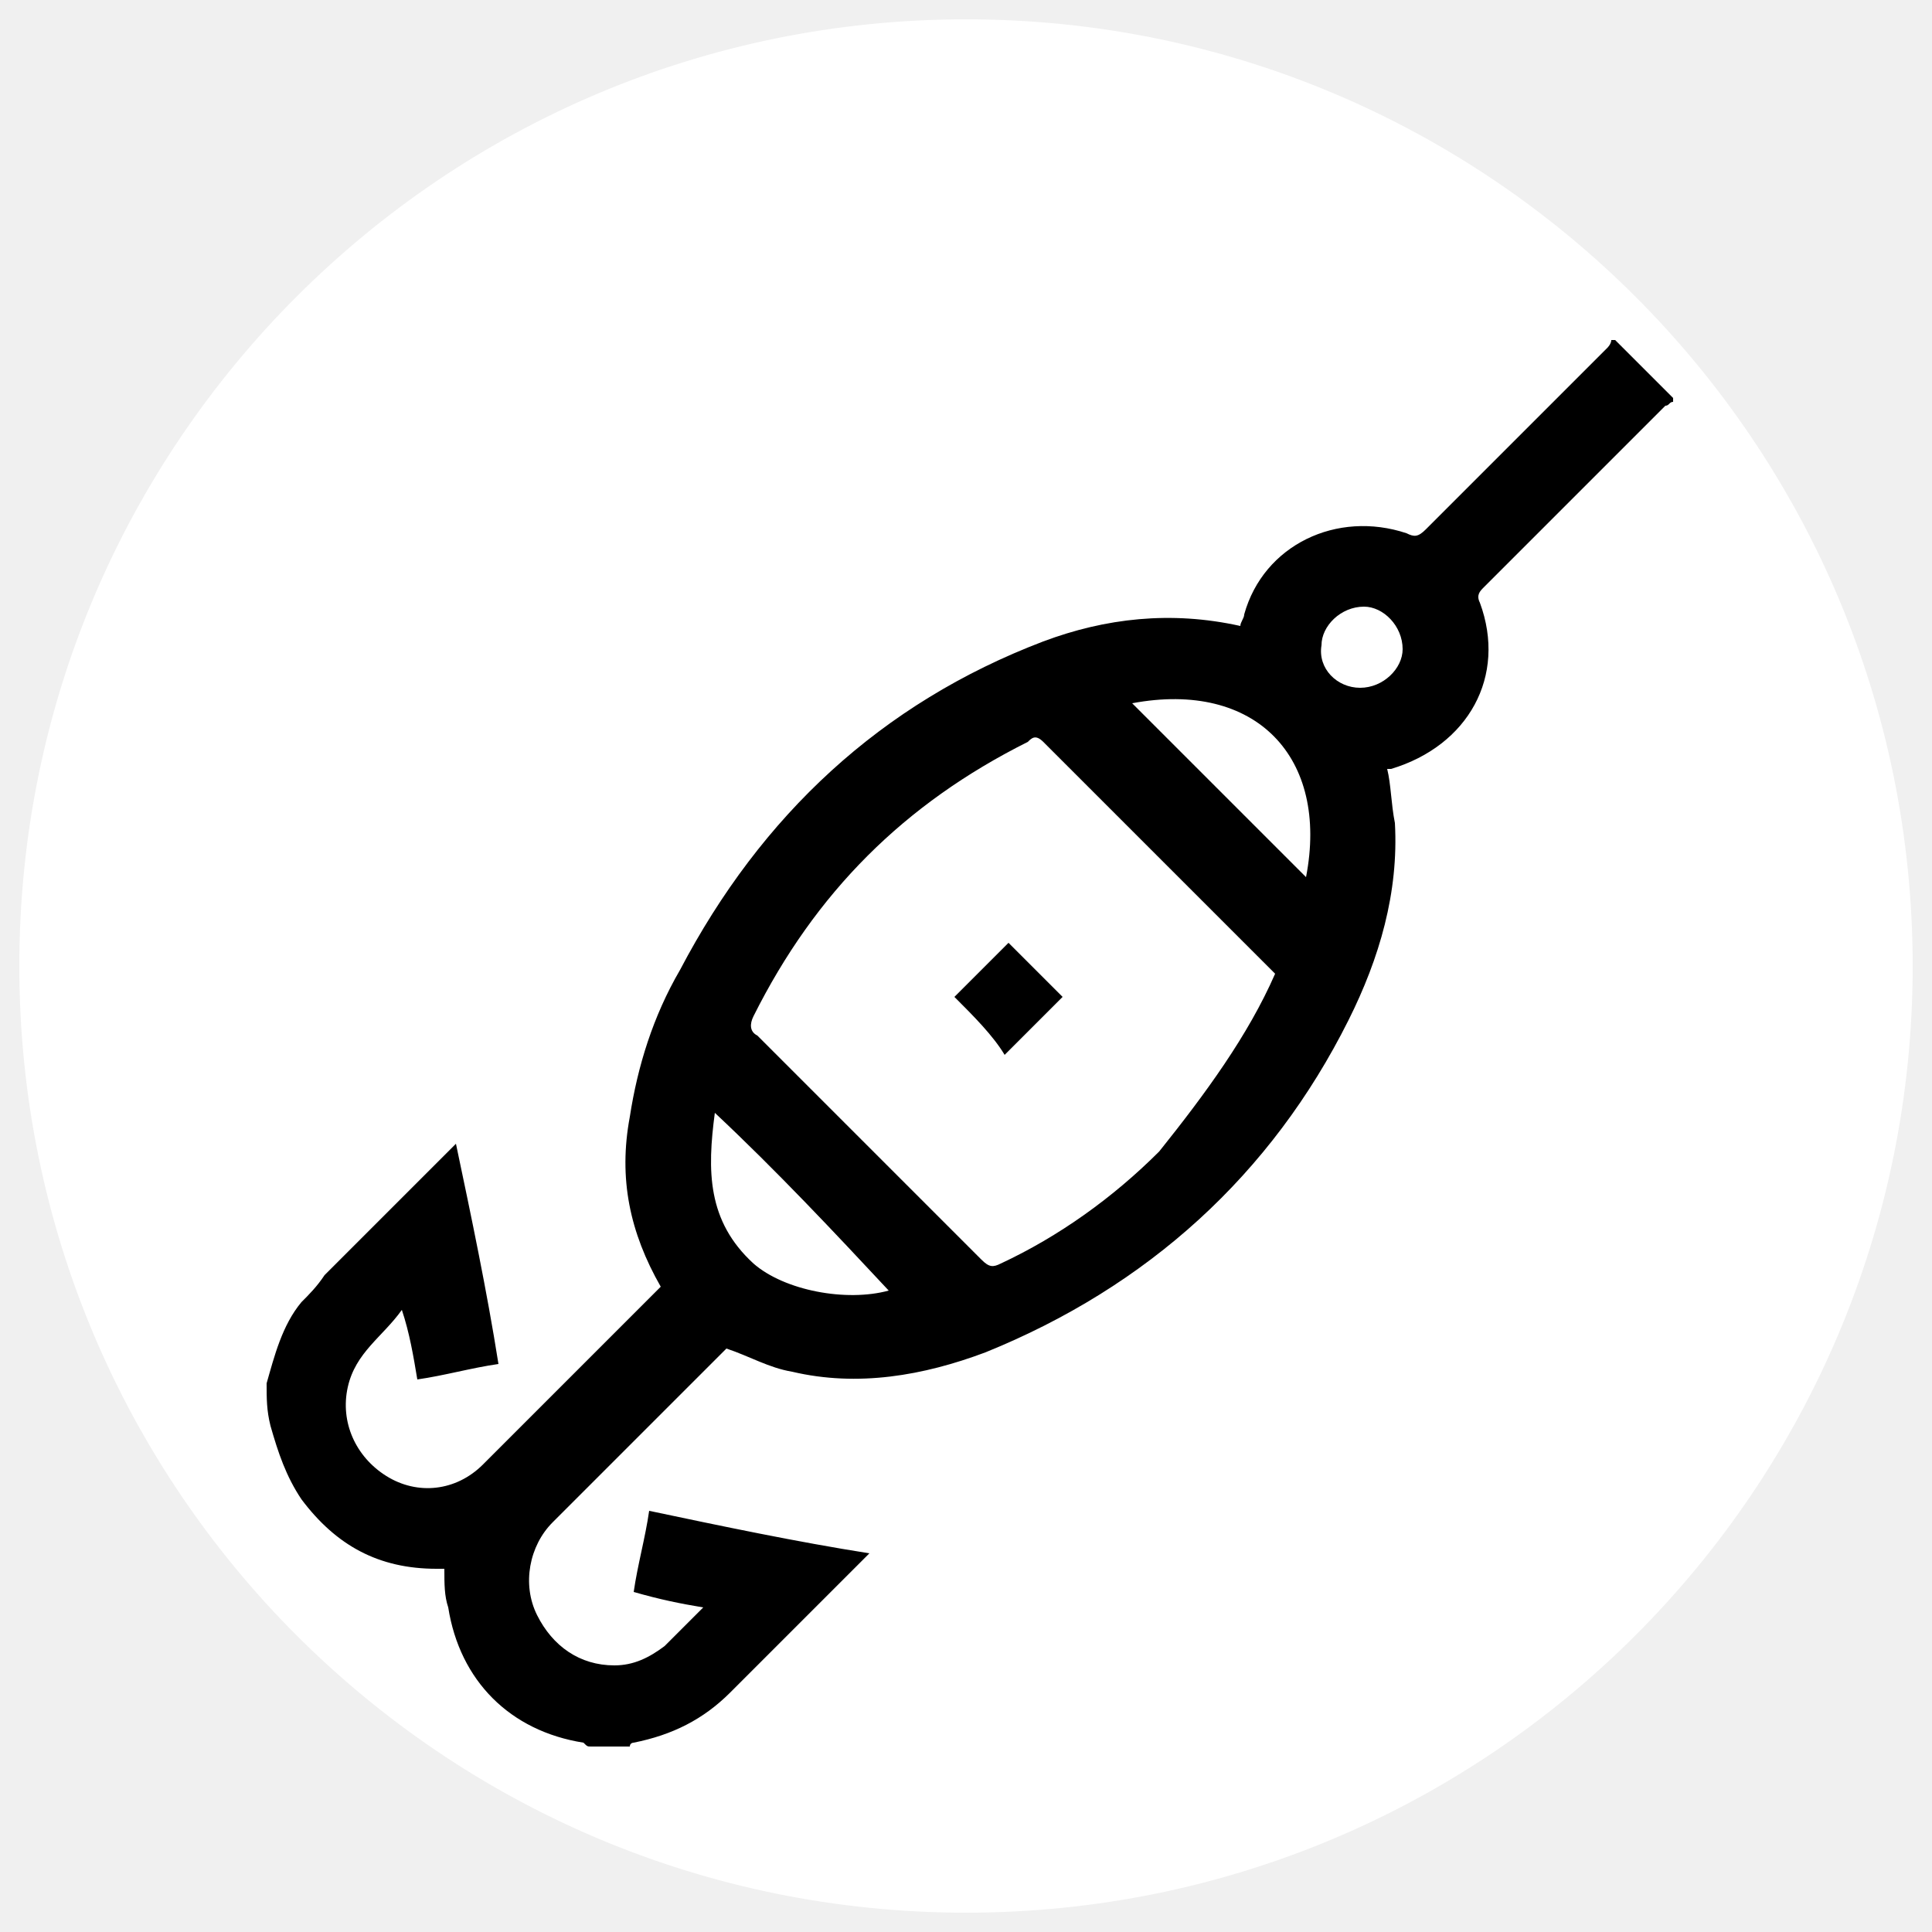
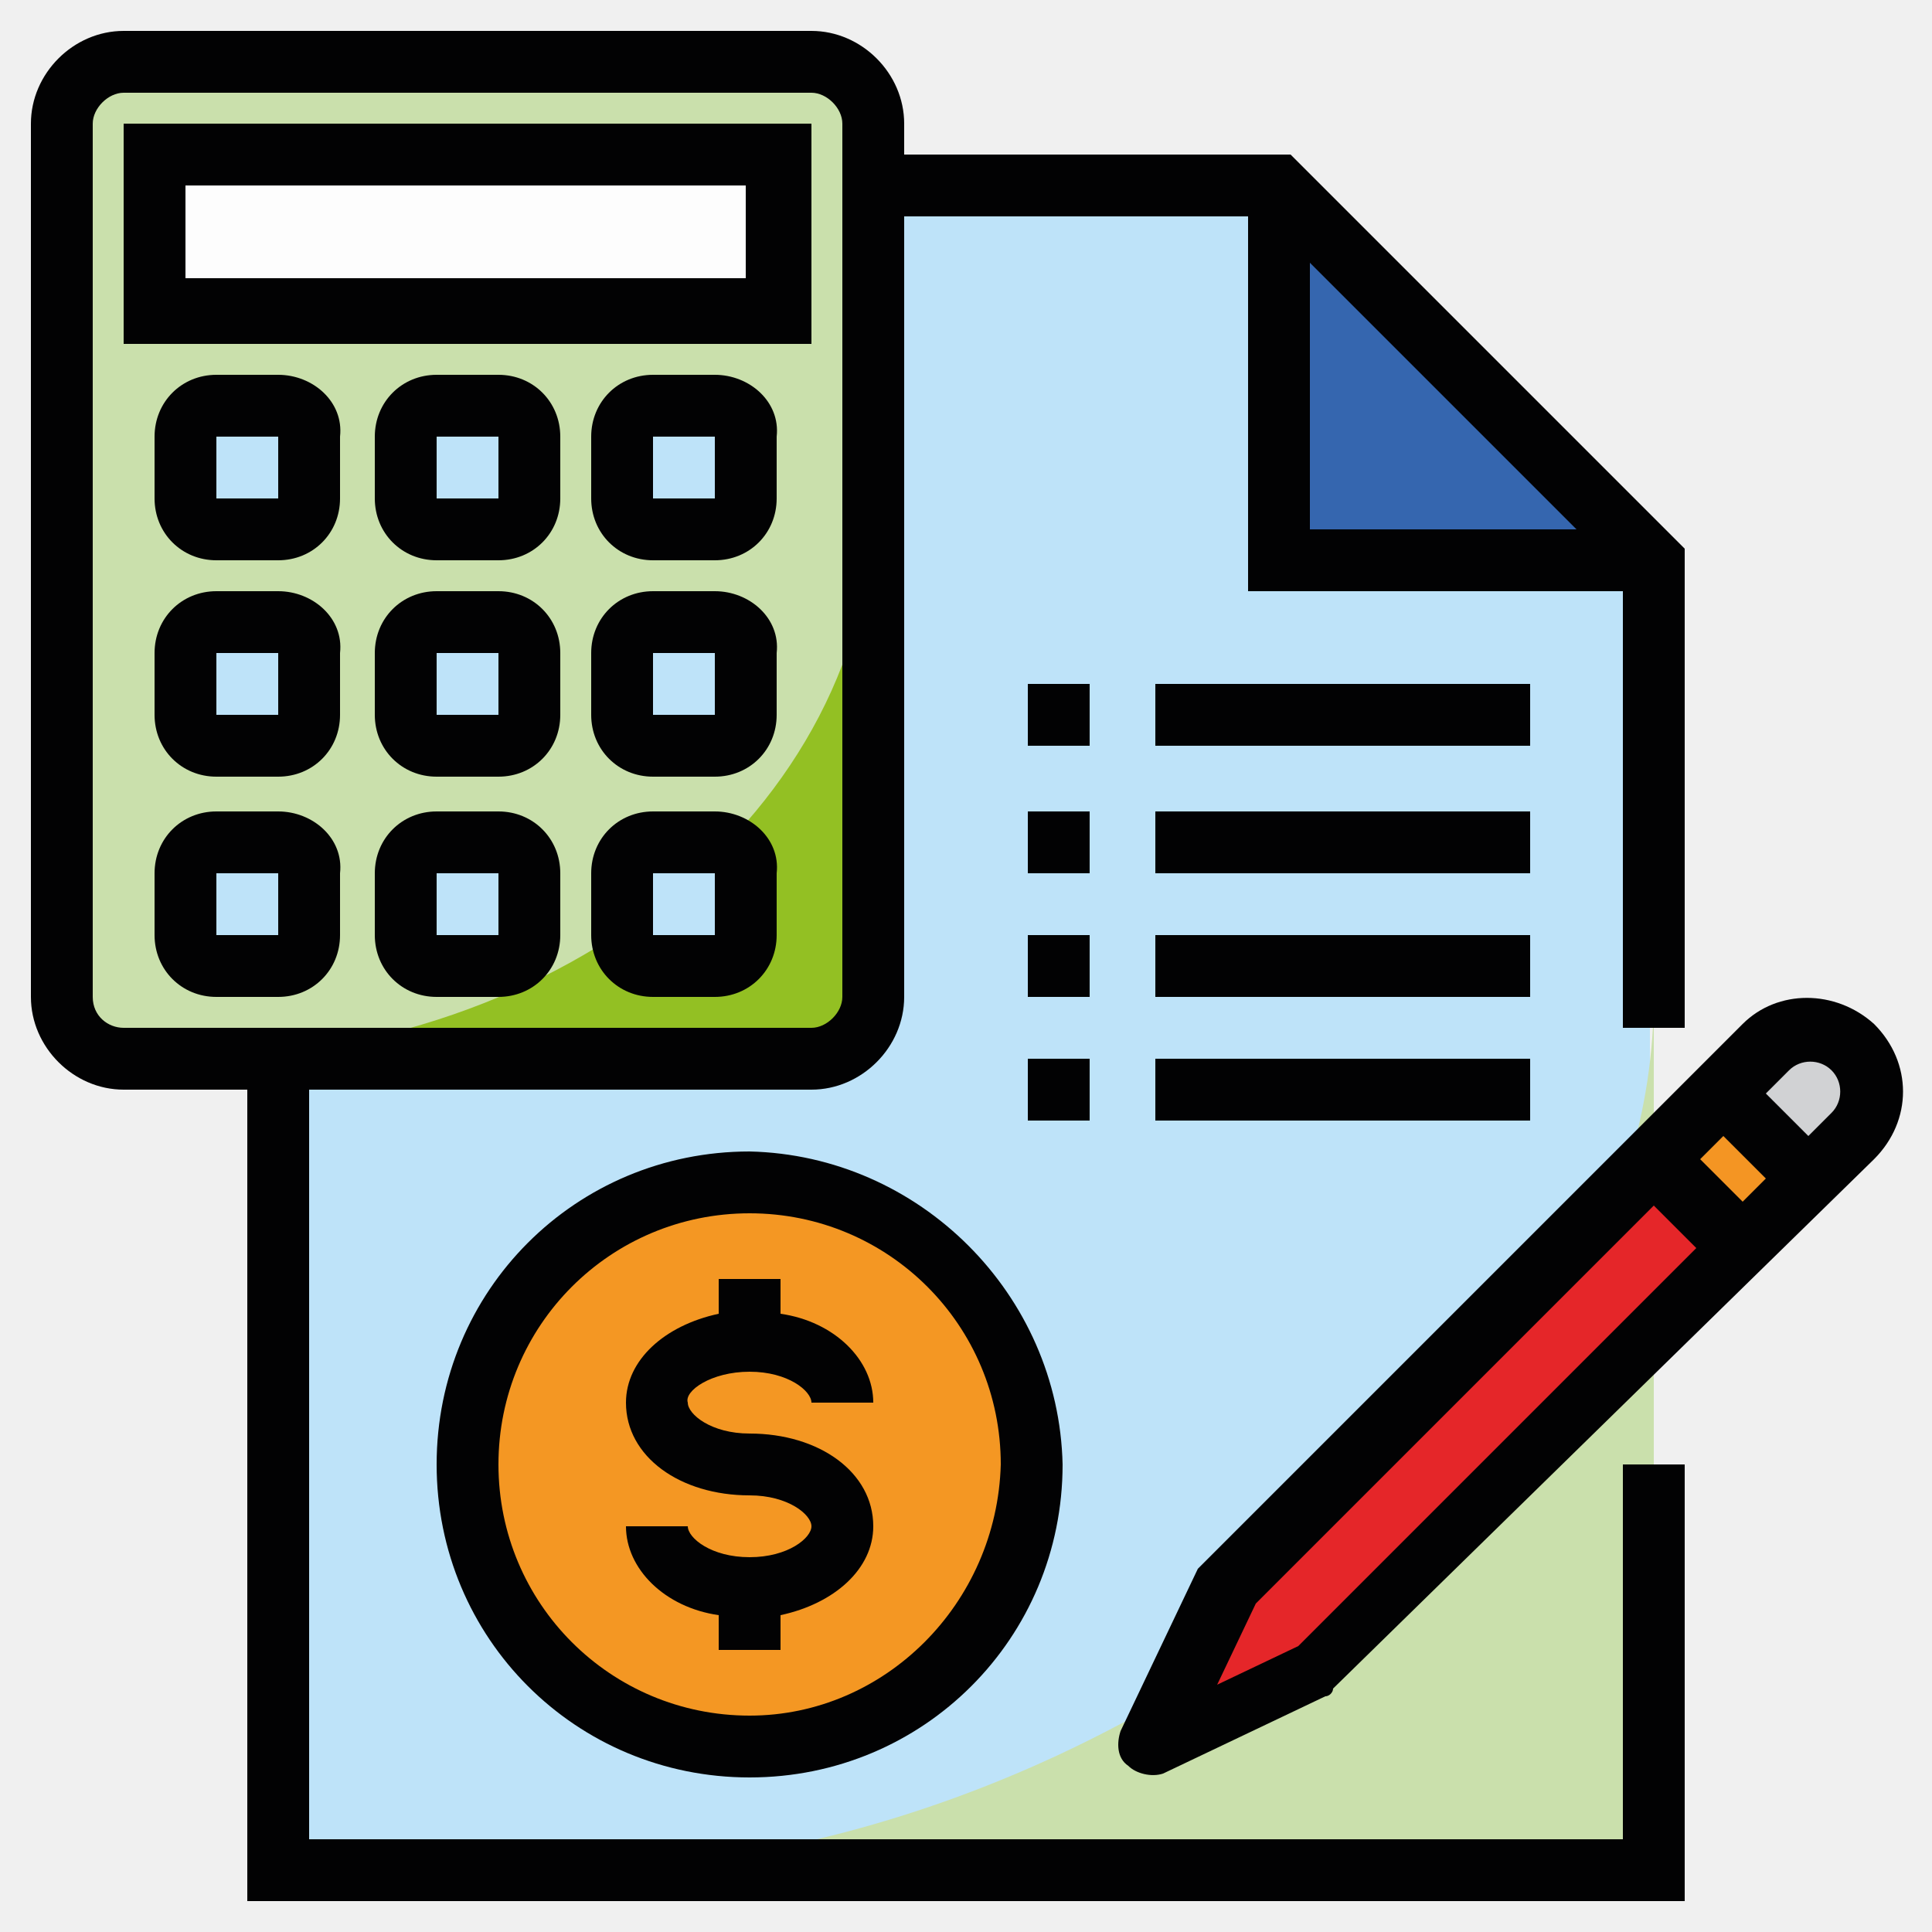
<svg xmlns="http://www.w3.org/2000/svg" version="1.1" id="Layer_1" x="0px" y="0px" viewBox="0 0 50 50" style="enable-background:new 0 0 50 50;" xml:space="preserve">
  <style type="text/css">
- 	.st0{fill:#FFFFFF;}
+ 	.st0{fill:#BEE3F9;}
+ 	.st1{fill:#CAE0AC;}
+ 	.st2{fill:#3566AF;}
+ 	.st3{fill:#FDFDFD;}
+ 	.st4{fill:#D1D2D4;}
+ 	.st5{fill:#E52629;}
+ 	.st6{fill:#F49523;}
+ 	.st7{fill:#F49723;}
+ 	.st8{fill:#93C023;}
+ 	.st9{fill:#020203;}
</style>
-   <circle class="st0" cx="25" cy="25" r="24.5" />
+   <path class="st0" d="M33.1,4.8H7.2v43.6h35.5V14.5h-9.7V4.8z" />
+   <path class="st1" d="M14.5,48.4h28.3V25.8C42.8,37.4,28.4,48.4,14.5,48.4z" />
+   <path class="st1" d="M3.2,1.6H21c0.9,0,1.6,0.7,1.6,1.6v22.6c0,0.9-0.7,1.6-1.6,1.6H3.2c-0.9,0-1.6-0.7-1.6-1.6V3.2  C1.6,2.3,2.3,1.6,3.2,1.6z" />
+   <path class="st2" d="M33.1,14.5h9.7l-9.7-9.7V14.5z" />
+   <path class="st3" d="M4,4h16.2v4H4V4z" />
  <g>
-     <path d="M6.9,35.8c0.2-0.7,0.4-1.5,0.9-2.1C8,33.5,8.2,33.3,8.4,33c1.1-1.1,2.2-2.2,3.4-3.4c0.4,1.9,0.8,3.8,1.1,5.7   c-0.7,0.1-1.4,0.3-2.1,0.4c-0.1-0.6-0.2-1.2-0.4-1.8C9.9,34.6,9.2,35,9,35.9c-0.2,0.9,0.2,1.8,1,2.3c0.8,0.5,1.8,0.4,2.5-0.3   c1-1,2-2,3-3c0.5-0.5,1.1-1.1,1.6-1.6c-0.8-1.4-1.1-2.8-0.8-4.4c0.2-1.3,0.6-2.6,1.3-3.8c2.1-4,5.2-6.9,9.4-8.5   c1.6-0.6,3.3-0.8,5.1-0.4c0-0.1,0.1-0.2,0.1-0.3c0.5-1.8,2.4-2.7,4.2-2.1c0.2,0.1,0.3,0.1,0.5-0.1c1.6-1.6,3.2-3.2,4.7-4.7   c0,0,0.1-0.1,0.1-0.2c0,0,0,0,0.1,0c0.5,0.5,1,1,1.5,1.5c0,0,0,0,0,0.1c-0.1,0-0.1,0.1-0.2,0.1c-1.6,1.6-3.1,3.1-4.7,4.7   c-0.1,0.1-0.2,0.2-0.1,0.4c0.7,1.9-0.3,3.7-2.3,4.3c0,0,0,0-0.1,0c0.1,0.4,0.1,0.9,0.2,1.4c0.1,1.8-0.4,3.5-1.2,5.1   c-2,4-5.2,6.9-9.4,8.6c-1.6,0.6-3.3,0.9-5,0.5c-0.6-0.1-1.1-0.4-1.7-0.6c0,0,0,0,0,0c-1.5,1.5-3,3-4.5,4.5   c-0.6,0.6-0.8,1.6-0.4,2.4c0.4,0.8,1.1,1.3,2,1.3c0.5,0,0.9-0.2,1.3-0.5c0.3-0.3,0.6-0.6,1-1c-0.6-0.1-1.1-0.2-1.8-0.4   c0.1-0.7,0.3-1.4,0.4-2.1c1.9,0.4,3.8,0.8,5.7,1.1c-0.1,0.1-0.2,0.2-0.3,0.3c-1.1,1.1-2.2,2.2-3.3,3.3c-0.7,0.7-1.5,1.1-2.5,1.3   c0,0-0.1,0-0.1,0.1c-0.3,0-0.7,0-1,0c-0.1,0-0.1,0-0.2-0.1c-1.9-0.3-3.2-1.6-3.5-3.5c-0.1-0.3-0.1-0.6-0.1-1c-0.1,0-0.2,0-0.2,0   c-1.5,0-2.6-0.6-3.5-1.8c-0.4-0.6-0.6-1.2-0.8-1.9C6.9,36.5,6.9,36.2,6.9,35.8z M33,25.2c0,0-0.1-0.1-0.1-0.1c-2-2-4-4-5.9-5.9   c-0.2-0.2-0.3-0.1-0.4,0c-3.2,1.6-5.5,3.9-7.1,7.1c-0.1,0.2-0.1,0.4,0.1,0.5c1.9,1.9,3.8,3.8,5.8,5.8c0.2,0.2,0.3,0.2,0.5,0.1   c1.5-0.7,2.9-1.7,4.1-2.9C31.2,28.3,32.3,26.8,33,25.2z M29.3,18.2c1.5,1.5,3,3,4.5,4.5C34.4,19.6,32.5,17.6,29.3,18.2z M18.5,28.8   c-0.2,1.5-0.2,2.8,1,3.9c0.8,0.7,2.4,1,3.5,0.7C21.6,31.9,20.1,30.3,18.5,28.8z M35.2,17.8c0.6,0,1.1-0.5,1.1-1   c0-0.6-0.5-1.1-1-1.1c-0.6,0-1.1,0.5-1.1,1C34.1,17.3,34.6,17.8,35.2,17.8z" />
-     <path class="st0" d="M33.8,22.7c-1.5-1.5-3-3-4.5-4.5" />
-     <path class="st0" d="M34.1,16.8" />
-     <path class="st0" d="M36.2,16.8" />
-     <path d="M24.7,25.8c0.5-0.5,1-1,1.4-1.4c0.5,0.5,1,1,1.4,1.4c-0.5,0.5-1,1-1.5,1.5C25.7,26.8,25.2,26.3,24.7,25.8z" />
+     <path class="st0" d="M5.6,10.5h1.6c0.4,0,0.8,0.4,0.8,0.8v1.6c0,0.4-0.4,0.8-0.8,0.8H5.6c-0.4,0-0.8-0.4-0.8-0.8v-1.6   C4.8,10.8,5.2,10.5,5.6,10.5z" />
+     <path class="st0" d="M11.3,10.5h1.6c0.4,0,0.8,0.4,0.8,0.8v1.6c0,0.4-0.4,0.8-0.8,0.8h-1.6c-0.4,0-0.8-0.4-0.8-0.8v-1.6   C10.5,10.8,10.8,10.5,11.3,10.5z" />
+     <path class="st0" d="M16.9,10.5h1.6c0.4,0,0.8,0.4,0.8,0.8v1.6c0,0.4-0.4,0.8-0.8,0.8h-1.6c-0.4,0-0.8-0.4-0.8-0.8v-1.6   C16.1,10.8,16.5,10.5,16.9,10.5z" />
+     <path class="st0" d="M5.6,16.1h1.6c0.4,0,0.8,0.4,0.8,0.8v1.6c0,0.4-0.4,0.8-0.8,0.8H5.6c-0.4,0-0.8-0.4-0.8-0.8v-1.6   C4.8,16.5,5.2,16.1,5.6,16.1z" />
+     <path class="st0" d="M11.3,16.1h1.6c0.4,0,0.8,0.4,0.8,0.8v1.6c0,0.4-0.4,0.8-0.8,0.8h-1.6c-0.4,0-0.8-0.4-0.8-0.8v-1.6   C10.5,16.5,10.8,16.1,11.3,16.1z" />
+     <path class="st0" d="M16.9,16.1h1.6c0.4,0,0.8,0.4,0.8,0.8v1.6c0,0.4-0.4,0.8-0.8,0.8h-1.6c-0.4,0-0.8-0.4-0.8-0.8v-1.6   C16.1,16.5,16.5,16.1,16.9,16.1z" />
+     <path class="st0" d="M5.6,21.8h1.6c0.4,0,0.8,0.4,0.8,0.8v1.6C8,24.6,7.7,25,7.2,25H5.6c-0.4,0-0.8-0.4-0.8-0.8v-1.6   C4.8,22.1,5.2,21.8,5.6,21.8z" />
+     <path class="st0" d="M11.3,21.8h1.6c0.4,0,0.8,0.4,0.8,0.8v1.6c0,0.4-0.4,0.8-0.8,0.8h-1.6c-0.4,0-0.8-0.4-0.8-0.8v-1.6   C10.5,22.1,10.8,21.8,11.3,21.8z" />
  </g>
+   <path class="st4" d="M47.9,29.4c0.6-0.6,0.6-1.7,0-2.3c-0.6-0.6-1.7-0.6-2.3,0l-1.1,1.1l2.3,2.3L47.9,29.4z" />
+   <path class="st5" d="M31.8,41l-2,4.2l4.2-2l11-11L42.8,30L31.8,41z" />
+   <path class="st6" d="M42.8,30l1.7-1.7l2.3,2.3l-1.7,1.7L42.8,30z" />
+   <path class="st7" d="M26.6,37.9c0,4-3.3,7.3-7.3,7.3s-7.3-3.3-7.3-7.3s3.3-7.3,7.3-7.3S26.6,33.9,26.6,37.9z" />
+   <path class="st8" d="M4.8,27.4H21c0.9,0,1.6-0.7,1.6-1.6V12.9C22.6,20.9,14.6,27.4,4.8,27.4z" />
+   <path class="st0" d="M16.9,21.8h1.6c0.4,0,0.8,0.4,0.8,0.8v1.6c0,0.4-0.4,0.8-0.8,0.8h-1.6c-0.4,0-0.8-0.4-0.8-0.8v-1.6  C16.1,22.1,16.5,21.8,16.9,21.8z" />
+   <path class="st9" d="M19.4,29.8c-4.5,0-8.1,3.6-8.1,8.1s3.6,8.1,8.1,8.1s8.1-3.6,8.1-8.1C27.4,33.5,23.8,29.9,19.4,29.8z M19.4,44.4  c-3.6,0-6.5-2.9-6.5-6.5c0-3.6,2.9-6.5,6.5-6.5s6.5,2.9,6.5,6.5C25.8,41.5,22.9,44.4,19.4,44.4z" />
+   <path class="st9" d="M19.4,35.5c1,0,1.6,0.5,1.6,0.8h1.6c0-1.1-1-2.1-2.4-2.3v-0.9h-1.6V34c-1.4,0.3-2.4,1.2-2.4,2.3  c0,1.4,1.4,2.4,3.2,2.4c1,0,1.6,0.5,1.6,0.8c0,0.3-0.6,0.8-1.6,0.8c-1,0-1.6-0.5-1.6-0.8h-1.6c0,1.1,1,2.1,2.4,2.3v0.9h1.6v-0.9  c1.4-0.3,2.4-1.2,2.4-2.3c0-1.4-1.4-2.4-3.2-2.4c-1,0-1.6-0.5-1.6-0.8C17.7,36,18.4,35.5,19.4,35.5z" />
+   <path class="st9" d="M42,47.6H8V28.2H21c1.3,0,2.4-1.1,2.4-2.4V5.6h8.9v9.7H42v11.3h1.6V14.2L33.4,4h-10V3.2c0-1.3-1.1-2.4-2.4-2.4  H3.2c-1.3,0-2.4,1.1-2.4,2.4v22.6c0,1.3,1.1,2.4,2.4,2.4h3.2v21h37.2V37.9H42V47.6z M33.9,6.8l6.9,6.9h-6.9V6.8z M2.4,25.8V3.2  c0-0.4,0.4-0.8,0.8-0.8H21c0.4,0,0.8,0.4,0.8,0.8v22.6c0,0.4-0.4,0.8-0.8,0.8H3.2C2.8,26.6,2.4,26.3,2.4,25.8z" />
+   <path class="st9" d="M26.6,21h1.6v1.6h-1.6V21z" />
+   <path class="st9" d="M29.9,21h9.7v1.6h-9.7V21z" />
+   <path class="st9" d="M26.6,17.7h1.6v1.6h-1.6V17.7z" />
+   <path class="st9" d="M29.9,17.7h9.7v1.6h-9.7V17.7z" />
+   <path class="st9" d="M26.6,24.2h1.6v1.6h-1.6V24.2z" />
+   <path class="st9" d="M29.9,24.2h9.7v1.6h-9.7V24.2z" />
+   <path class="st9" d="M26.6,27.4h1.6V29h-1.6V27.4z" />
+   <path class="st9" d="M29.9,27.4h9.7V29h-9.7V27.4z" />
+   <path class="st9" d="M21,3.2H3.2v5.7H21V3.2z M19.4,7.2H4.8V4.8h14.5V7.2z" />
+   <path class="st9" d="M7.2,9.7H5.6C4.7,9.7,4,10.4,4,11.3v1.6c0,0.9,0.7,1.6,1.6,1.6h1.6c0.9,0,1.6-0.7,1.6-1.6v-1.6  C8.9,10.4,8.1,9.7,7.2,9.7z M5.6,12.9v-1.6h1.6v1.6H5.6z" />
+   <path class="st9" d="M12.9,9.7h-1.6c-0.9,0-1.6,0.7-1.6,1.6v1.6c0,0.9,0.7,1.6,1.6,1.6h1.6c0.9,0,1.6-0.7,1.6-1.6v-1.6  C14.5,10.4,13.8,9.7,12.9,9.7z M11.3,12.9v-1.6h1.6v1.6H11.3z" />
+   <path class="st9" d="M18.5,9.7h-1.6c-0.9,0-1.6,0.7-1.6,1.6v1.6c0,0.9,0.7,1.6,1.6,1.6h1.6c0.9,0,1.6-0.7,1.6-1.6v-1.6  C20.2,10.4,19.4,9.7,18.5,9.7z M16.9,12.9v-1.6h1.6v1.6H16.9z" />
+   <path class="st9" d="M7.2,15.3H5.6C4.7,15.3,4,16,4,16.9v1.6c0,0.9,0.7,1.6,1.6,1.6h1.6c0.9,0,1.6-0.7,1.6-1.6v-1.6  C8.9,16,8.1,15.3,7.2,15.3z M5.6,18.5v-1.6h1.6v1.6H5.6z" />
+   <path class="st9" d="M12.9,15.3h-1.6c-0.9,0-1.6,0.7-1.6,1.6v1.6c0,0.9,0.7,1.6,1.6,1.6h1.6c0.9,0,1.6-0.7,1.6-1.6v-1.6  C14.5,16,13.8,15.3,12.9,15.3z M11.3,18.5v-1.6h1.6v1.6H11.3z" />
+   <path class="st9" d="M18.5,15.3h-1.6c-0.9,0-1.6,0.7-1.6,1.6v1.6c0,0.9,0.7,1.6,1.6,1.6h1.6c0.9,0,1.6-0.7,1.6-1.6v-1.6  C20.2,16,19.4,15.3,18.5,15.3z M16.9,18.5v-1.6h1.6v1.6H16.9z" />
+   <path class="st9" d="M7.2,21H5.6C4.7,21,4,21.7,4,22.6v1.6c0,0.9,0.7,1.6,1.6,1.6h1.6c0.9,0,1.6-0.7,1.6-1.6v-1.6  C8.9,21.7,8.1,21,7.2,21z M5.6,24.2v-1.6h1.6v1.6H5.6z" />
+   <path class="st9" d="M12.9,21h-1.6c-0.9,0-1.6,0.7-1.6,1.6v1.6c0,0.9,0.7,1.6,1.6,1.6h1.6c0.9,0,1.6-0.7,1.6-1.6v-1.6  C14.5,21.7,13.8,21,12.9,21z M11.3,24.2v-1.6h1.6v1.6H11.3z" />
+   <path class="st9" d="M18.5,21h-1.6c-0.9,0-1.6,0.7-1.6,1.6v1.6c0,0.9,0.7,1.6,1.6,1.6h1.6c0.9,0,1.6-0.7,1.6-1.6v-1.6  C20.2,21.7,19.4,21,18.5,21z M16.9,24.2v-1.6h1.6v1.6H16.9z" />
+   <path class="st9" d="M48.5,26.5c-1-0.9-2.5-0.9-3.4,0L31.2,40.4c-0.1,0.1-0.1,0.1-0.2,0.2l-2,4.2c-0.1,0.3-0.1,0.7,0.2,0.9  c0.2,0.2,0.6,0.3,0.9,0.2l4.2-2c0.1,0,0.2-0.1,0.2-0.2L48.5,30C49.5,29,49.5,27.5,48.5,26.5z M33.6,42.6l-2.1,1l1-2.1l10.3-10.3  l1.1,1.1L33.6,42.6z M45.1,31.1L44,30l0.6-0.6l1.1,1.1L45.1,31.1z M47.4,28.8l-0.6,0.6l-1.1-1.1l0.6-0.6c0.3-0.3,0.8-0.3,1.1,0  C47.7,28,47.7,28.5,47.4,28.8z" />
</svg>
